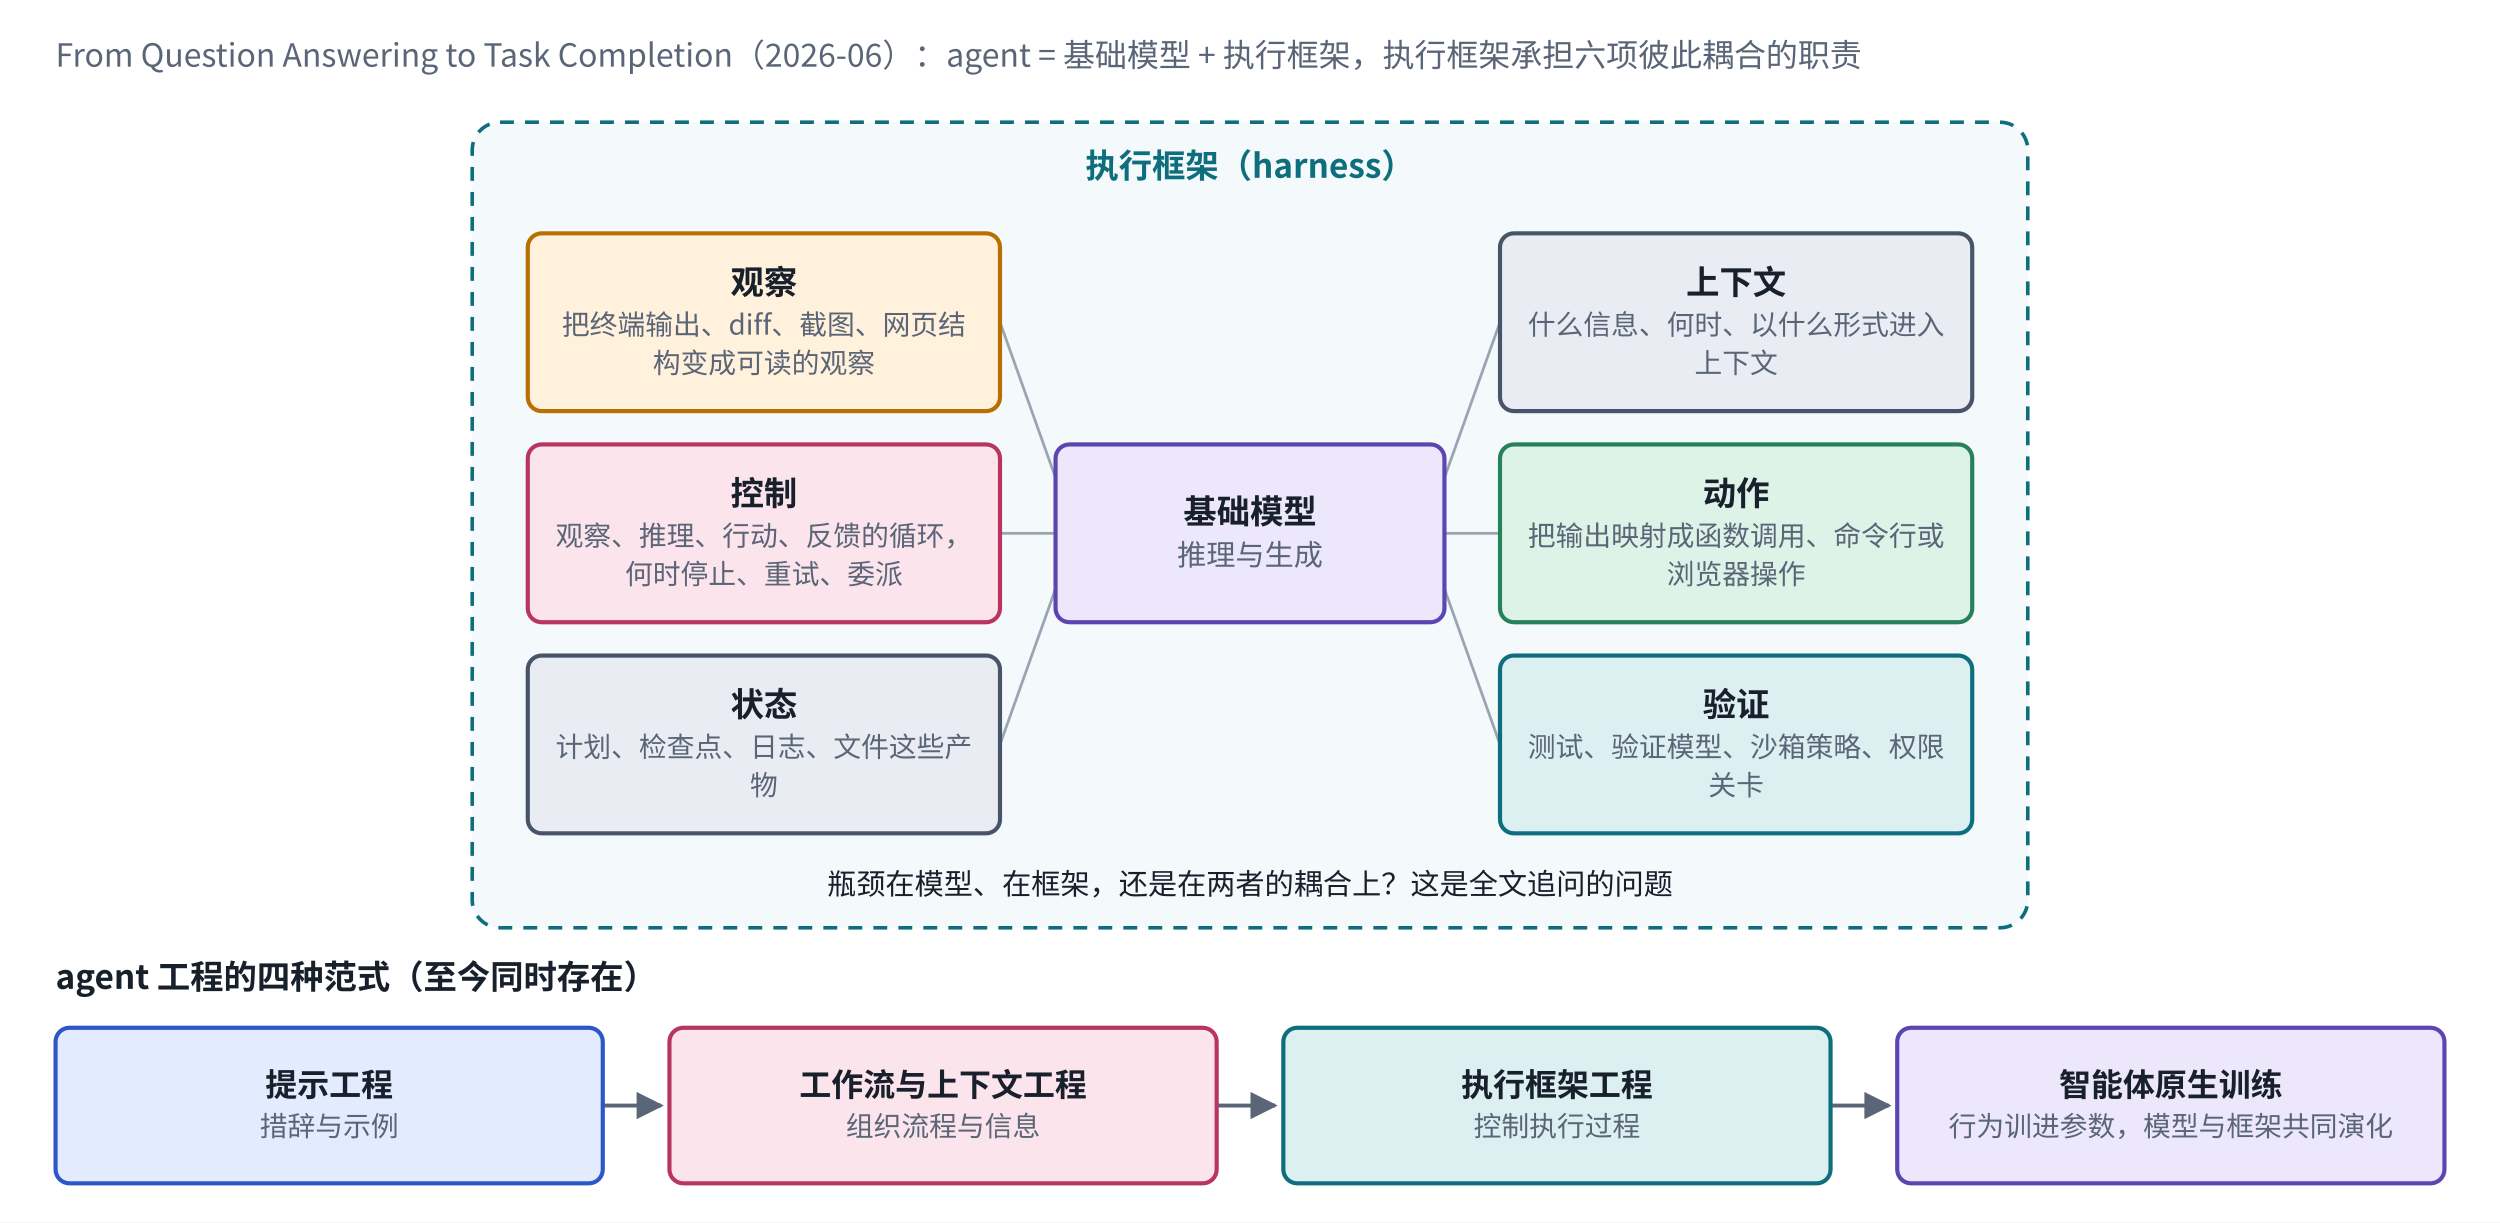
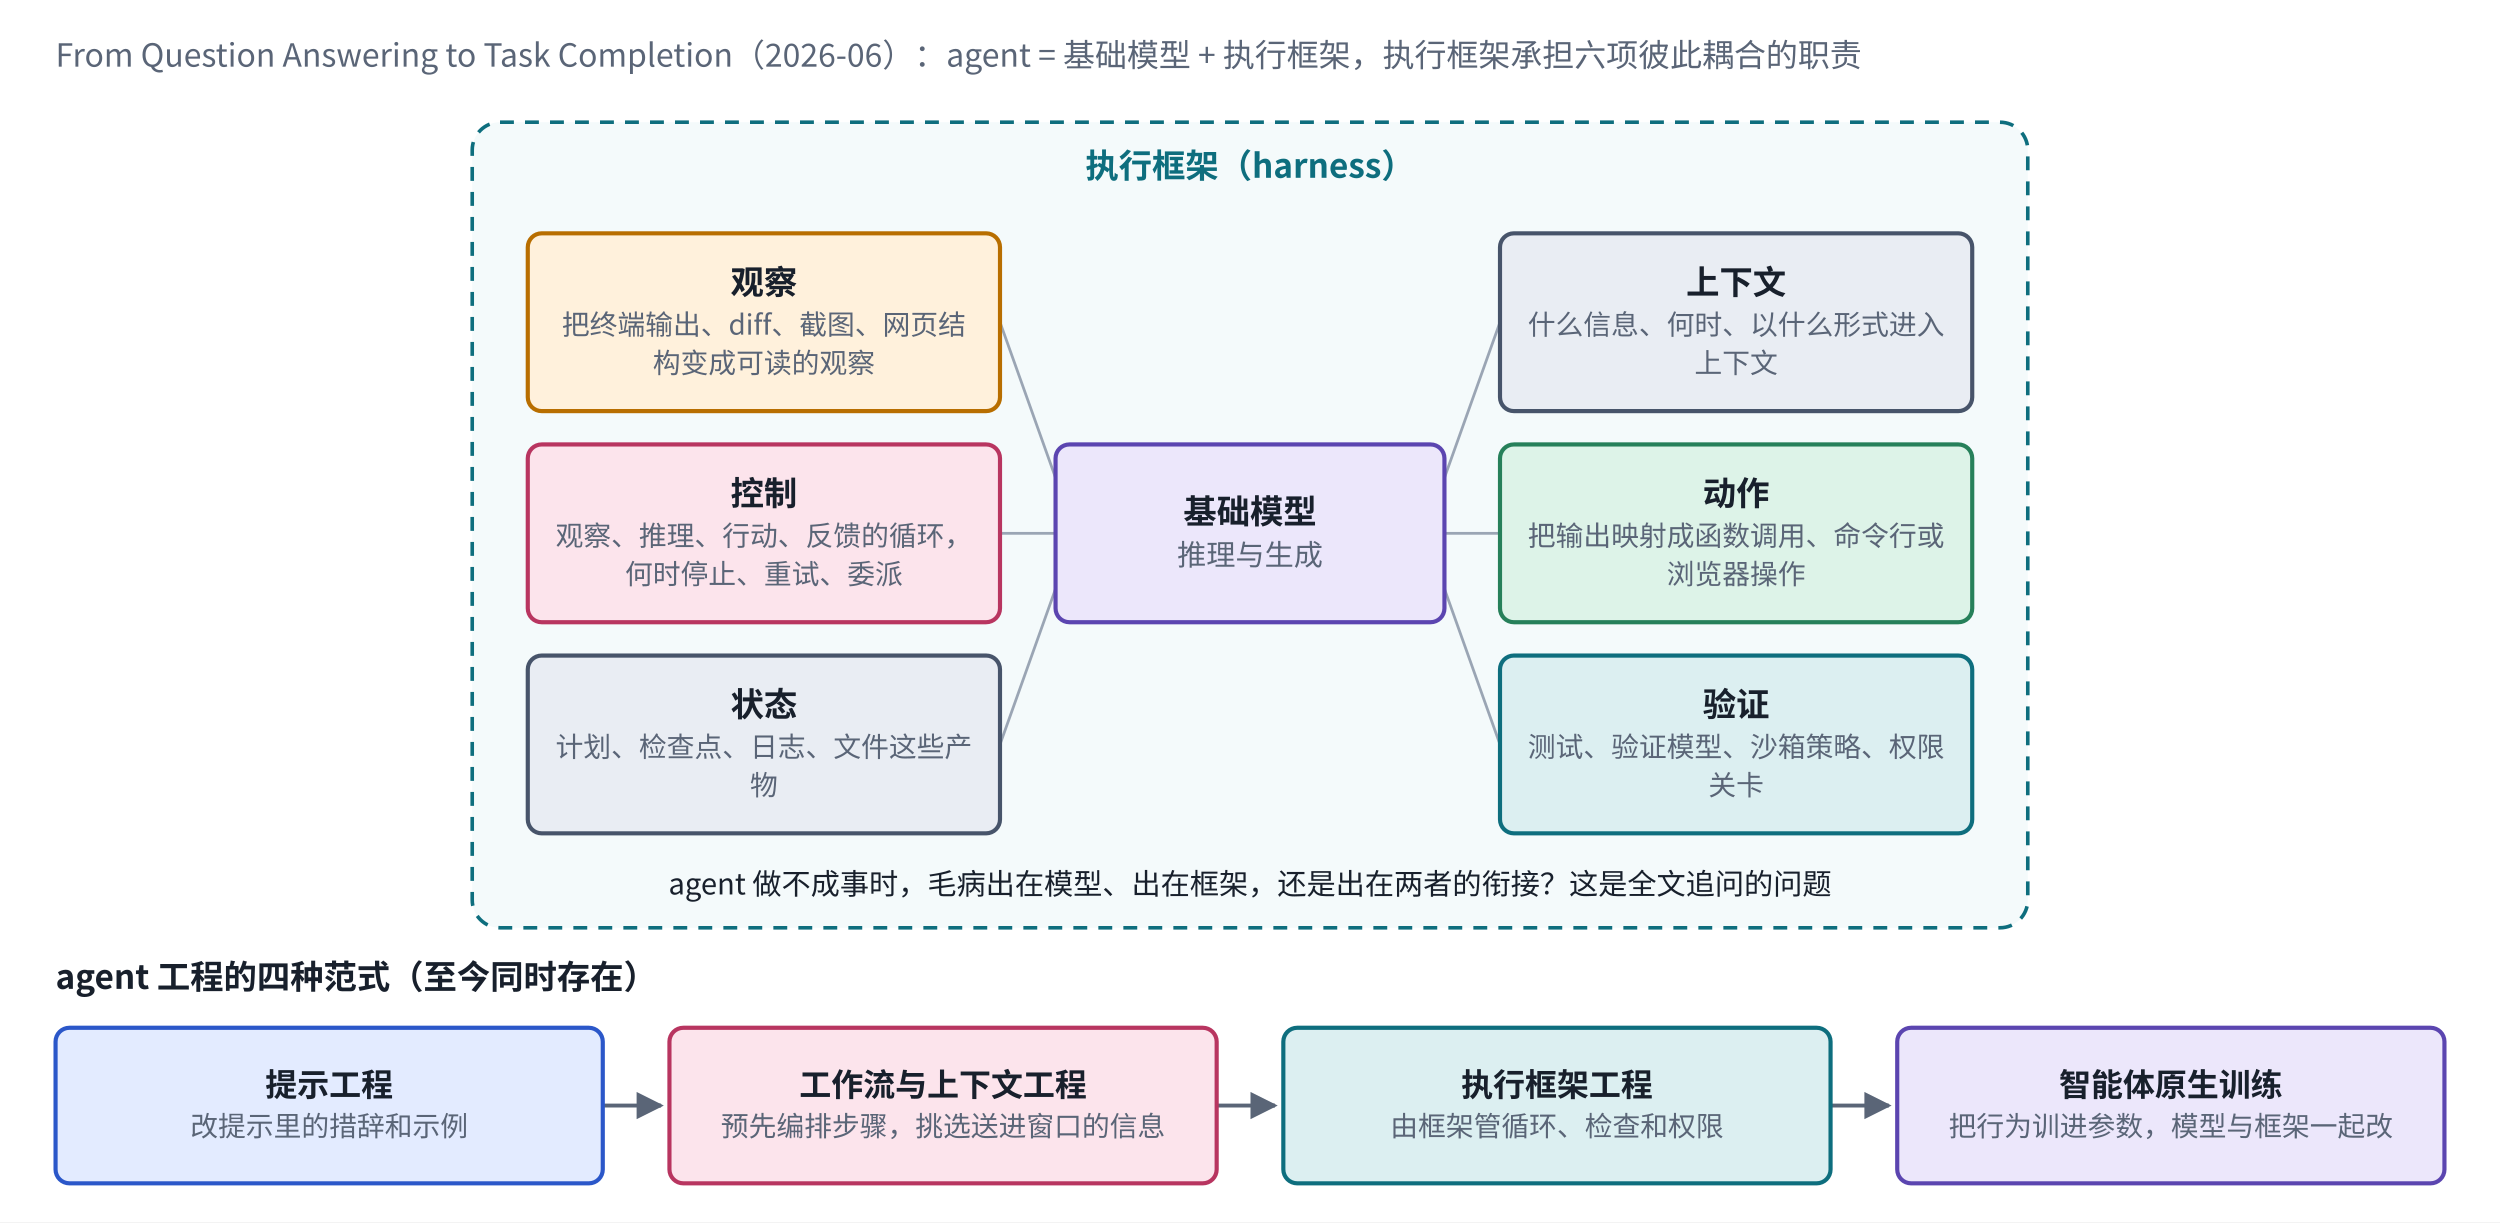
<svg xmlns="http://www.w3.org/2000/svg" viewBox="0 0 900 440" width="900" height="440" role="img" aria-label="执行框架的六项运行时职责与四种范式">
  <defs>
    <marker id="ah-s5harness" viewBox="0 0 10 10" refX="9" refY="5" markerWidth="7" markerHeight="7" orient="auto-start-reverse">
      <path d="M0,0 L10,5 L0,10 z" fill="#5A6577" />
    </marker>
  </defs>
  <rect x="0" y="0" width="900" height="440" fill="#ffffff" />
  <rect x="170" y="44" width="560" height="290" rx="10" fill="#F4FAFB" stroke="#0E6E7E" stroke-width="1.3" stroke-dasharray="5 4" />
  <path d="M360,116 L380,172" fill="none" stroke="#9AA5B4" stroke-width="1" />
  <path d="M540,116 L520,172" fill="none" stroke="#9AA5B4" stroke-width="1" />
  <path d="M360,192 L380,192" fill="none" stroke="#9AA5B4" stroke-width="1" />
  <path d="M540,192 L520,192" fill="none" stroke="#9AA5B4" stroke-width="1" />
  <path d="M360,268 L380,212" fill="none" stroke="#9AA5B4" stroke-width="1" />
  <path d="M540,268 L520,212" fill="none" stroke="#9AA5B4" stroke-width="1" />
  <path d="M217,398 L238,398" fill="none" stroke="#5A6577" stroke-width="1.4" marker-end="url(#ah-s5harness)" />
  <path d="M438,398 L459,398" fill="none" stroke="#5A6577" stroke-width="1.4" marker-end="url(#ah-s5harness)" />
  <path d="M659,398 L680,398" fill="none" stroke="#5A6577" stroke-width="1.4" marker-end="url(#ah-s5harness)" />
  <rect x="380" y="160" width="140" height="64" rx="5" fill="#ECE7FB" stroke="#5B45B0" stroke-width="1.5" />
  <rect x="190" y="84" width="170" height="64" rx="5" fill="#FFF1DC" stroke="#B86E00" stroke-width="1.5" />
  <rect x="540" y="84" width="170" height="64" rx="5" fill="#E9EDF3" stroke="#47546A" stroke-width="1.5" />
  <rect x="190" y="160" width="170" height="64" rx="5" fill="#FCE4EC" stroke="#B83560" stroke-width="1.5" />
  <rect x="540" y="160" width="170" height="64" rx="5" fill="#DDF3E8" stroke="#26805A" stroke-width="1.5" />
  <rect x="190" y="236" width="170" height="64" rx="5" fill="#E9EDF3" stroke="#47546A" stroke-width="1.5" />
  <rect x="540" y="236" width="170" height="64" rx="5" fill="#DCEFF1" stroke="#0E6E7E" stroke-width="1.5" />
  <rect x="20" y="370" width="197" height="56" rx="5" fill="#E3EBFF" stroke="#2B57C9" stroke-width="1.5" />
  <rect x="241" y="370" width="197" height="56" rx="5" fill="#FCE4EC" stroke="#B83560" stroke-width="1.5" />
  <rect x="462" y="370" width="197" height="56" rx="5" fill="#DCEFF1" stroke="#0E6E7E" stroke-width="1.5" />
  <rect x="683" y="370" width="197" height="56" rx="5" fill="#ECE7FB" stroke="#5B45B0" stroke-width="1.5" />
  <text x="20" y="24" text-anchor="start" font-size="11.5" font-weight="500" fill="#5A6577" font-family="PingFang SC, Noto Sans CJK SC, Microsoft YaHei, sans-serif">From Question Answering to Task Completion（2026-06）：agent = 基础模型 + 执行框架，执行框架承担六项彼此耦合的职责</text>
  <text x="450" y="64" text-anchor="middle" font-size="12" font-weight="700" fill="#0E6E7E" font-family="PingFang SC, Noto Sans CJK SC, Microsoft YaHei, sans-serif">执行框架（harness）</text>
  <text x="450" y="188.475" text-anchor="middle" font-size="12" font-weight="600" fill="#18202C" font-family="PingFang SC, Noto Sans CJK SC, Microsoft YaHei, sans-serif">基础模型</text>
  <text x="450" y="203.535" text-anchor="middle" font-size="10.5" font-weight="400" fill="#5A6577" font-family="PingFang SC, Noto Sans CJK SC, Microsoft YaHei, sans-serif">推理与生成</text>
  <text x="275" y="105.92" text-anchor="middle" font-size="12" font-weight="600" fill="#18202C" font-family="PingFang SC, Noto Sans CJK SC, Microsoft YaHei, sans-serif">观察</text>
  <text x="275" y="120.48" text-anchor="middle" font-size="10" font-weight="400" fill="#5A6577" font-family="PingFang SC, Noto Sans CJK SC, Microsoft YaHei, sans-serif">把终端输出、diff、截图、网页结</text>
  <text x="275" y="134.28" text-anchor="middle" font-size="10" font-weight="400" fill="#5A6577" font-family="PingFang SC, Noto Sans CJK SC, Microsoft YaHei, sans-serif">构变成可读的观察</text>
  <text x="625" y="105.92" text-anchor="middle" font-size="12" font-weight="600" fill="#18202C" font-family="PingFang SC, Noto Sans CJK SC, Microsoft YaHei, sans-serif">上下文</text>
  <text x="625" y="120.48" text-anchor="middle" font-size="10" font-weight="400" fill="#5A6577" font-family="PingFang SC, Noto Sans CJK SC, Microsoft YaHei, sans-serif">什么信息、何时、以什么形式进入</text>
  <text x="625" y="134.28" text-anchor="middle" font-size="10" font-weight="400" fill="#5A6577" font-family="PingFang SC, Noto Sans CJK SC, Microsoft YaHei, sans-serif">上下文</text>
  <text x="275" y="181.92" text-anchor="middle" font-size="12" font-weight="600" fill="#18202C" font-family="PingFang SC, Noto Sans CJK SC, Microsoft YaHei, sans-serif">控制</text>
  <text x="275" y="196.48" text-anchor="middle" font-size="10" font-weight="400" fill="#5A6577" font-family="PingFang SC, Noto Sans CJK SC, Microsoft YaHei, sans-serif">观察、推理、行动、反馈的循环，</text>
  <text x="275" y="210.28" text-anchor="middle" font-size="10" font-weight="400" fill="#5A6577" font-family="PingFang SC, Noto Sans CJK SC, Microsoft YaHei, sans-serif">何时停止、重试、委派</text>
  <text x="625" y="181.92" text-anchor="middle" font-size="12" font-weight="600" fill="#18202C" font-family="PingFang SC, Noto Sans CJK SC, Microsoft YaHei, sans-serif">动作</text>
  <text x="625" y="196.48" text-anchor="middle" font-size="10" font-weight="400" fill="#5A6577" font-family="PingFang SC, Noto Sans CJK SC, Microsoft YaHei, sans-serif">把输出映射成函数调用、命令行或</text>
  <text x="625" y="210.28" text-anchor="middle" font-size="10" font-weight="400" fill="#5A6577" font-family="PingFang SC, Noto Sans CJK SC, Microsoft YaHei, sans-serif">浏览器操作</text>
  <text x="275" y="257.92" text-anchor="middle" font-size="12" font-weight="600" fill="#18202C" font-family="PingFang SC, Noto Sans CJK SC, Microsoft YaHei, sans-serif">状态</text>
  <text x="275" y="272.48" text-anchor="middle" font-size="10" font-weight="400" fill="#5A6577" font-family="PingFang SC, Noto Sans CJK SC, Microsoft YaHei, sans-serif">计划、检查点、日志、文件这些产</text>
  <text x="275" y="286.28" text-anchor="middle" font-size="10" font-weight="400" fill="#5A6577" font-family="PingFang SC, Noto Sans CJK SC, Microsoft YaHei, sans-serif">物</text>
  <text x="625" y="257.92" text-anchor="middle" font-size="12" font-weight="600" fill="#18202C" font-family="PingFang SC, Noto Sans CJK SC, Microsoft YaHei, sans-serif">验证</text>
  <text x="625" y="272.48" text-anchor="middle" font-size="10" font-weight="400" fill="#5A6577" font-family="PingFang SC, Noto Sans CJK SC, Microsoft YaHei, sans-serif">测试、验证模型、沙箱策略、权限</text>
  <text x="625" y="286.28" text-anchor="middle" font-size="10" font-weight="400" fill="#5A6577" font-family="PingFang SC, Noto Sans CJK SC, Microsoft YaHei, sans-serif">关卡</text>
-   <text x="450" y="322" text-anchor="middle" font-size="10.5" font-weight="500" fill="#18202C" font-family="PingFang SC, Noto Sans CJK SC, Microsoft YaHei, sans-serif">瓶颈在模型、在框架，还是在两者的耦合上？这是全文追问的问题</text>
+   <text x="450" y="322" text-anchor="middle" font-size="10.5" font-weight="500" fill="#18202C" font-family="PingFang SC, Noto Sans CJK SC, Microsoft YaHei, sans-serif">agent 做不成事时，毛病出在模型、出在框架，还是出在两者的衔接？这是全文追问的问题</text>
  <text x="20" y="356" text-anchor="start" font-size="12" font-weight="700" fill="#18202C" font-family="PingFang SC, Noto Sans CJK SC, Microsoft YaHei, sans-serif">agent 工程的四种范式（至今同时存在）</text>
  <text x="118.5" y="394.665" text-anchor="middle" font-size="11.5" font-weight="600" fill="#18202C" font-family="PingFang SC, Noto Sans CJK SC, Microsoft YaHei, sans-serif">提示工程</text>
-   <text x="118.5" y="409.035" text-anchor="middle" font-size="10" font-weight="400" fill="#5A6577" font-family="PingFang SC, Noto Sans CJK SC, Microsoft YaHei, sans-serif">措辞与示例</text>
+   <text x="118.5" y="409.035" text-anchor="middle" font-size="10" font-weight="400" fill="#5A6577" font-family="PingFang SC, Noto Sans CJK SC, Microsoft YaHei, sans-serif">改提示里的措辞和示例</text>
  <text x="339.5" y="394.665" text-anchor="middle" font-size="11.5" font-weight="600" fill="#18202C" font-family="PingFang SC, Noto Sans CJK SC, Microsoft YaHei, sans-serif">工作流与上下文工程</text>
-   <text x="339.5" y="409.035" text-anchor="middle" font-size="10" font-weight="400" fill="#5A6577" font-family="PingFang SC, Noto Sans CJK SC, Microsoft YaHei, sans-serif">组织流程与信息</text>
+   <text x="339.5" y="409.035" text-anchor="middle" font-size="10" font-weight="400" fill="#5A6577" font-family="PingFang SC, Noto Sans CJK SC, Microsoft YaHei, sans-serif">预先编排步骤，挑选送进窗口的信息</text>
  <text x="560.5" y="394.665" text-anchor="middle" font-size="11.5" font-weight="600" fill="#18202C" font-family="PingFang SC, Noto Sans CJK SC, Microsoft YaHei, sans-serif">执行框架工程</text>
-   <text x="560.5" y="409.035" text-anchor="middle" font-size="10" font-weight="400" fill="#5A6577" font-family="PingFang SC, Noto Sans CJK SC, Microsoft YaHei, sans-serif">控制执行过程</text>
+   <text x="560.5" y="409.035" text-anchor="middle" font-size="10" font-weight="400" fill="#5A6577" font-family="PingFang SC, Noto Sans CJK SC, Microsoft YaHei, sans-serif">由框架管循环、检查和权限</text>
  <text x="781.5" y="394.665" text-anchor="middle" font-size="11.5" font-weight="600" fill="#18202C" font-family="PingFang SC, Noto Sans CJK SC, Microsoft YaHei, sans-serif">智能体原生训练</text>
-   <text x="781.5" y="409.035" text-anchor="middle" font-size="10" font-weight="400" fill="#5A6577" font-family="PingFang SC, Noto Sans CJK SC, Microsoft YaHei, sans-serif">行为训进参数，模型与框架共同演化</text>
+   <text x="781.5" y="409.035" text-anchor="middle" font-size="10" font-weight="400" fill="#5A6577" font-family="PingFang SC, Noto Sans CJK SC, Microsoft YaHei, sans-serif">把行为训进参数，模型与框架一起改</text>
</svg>
